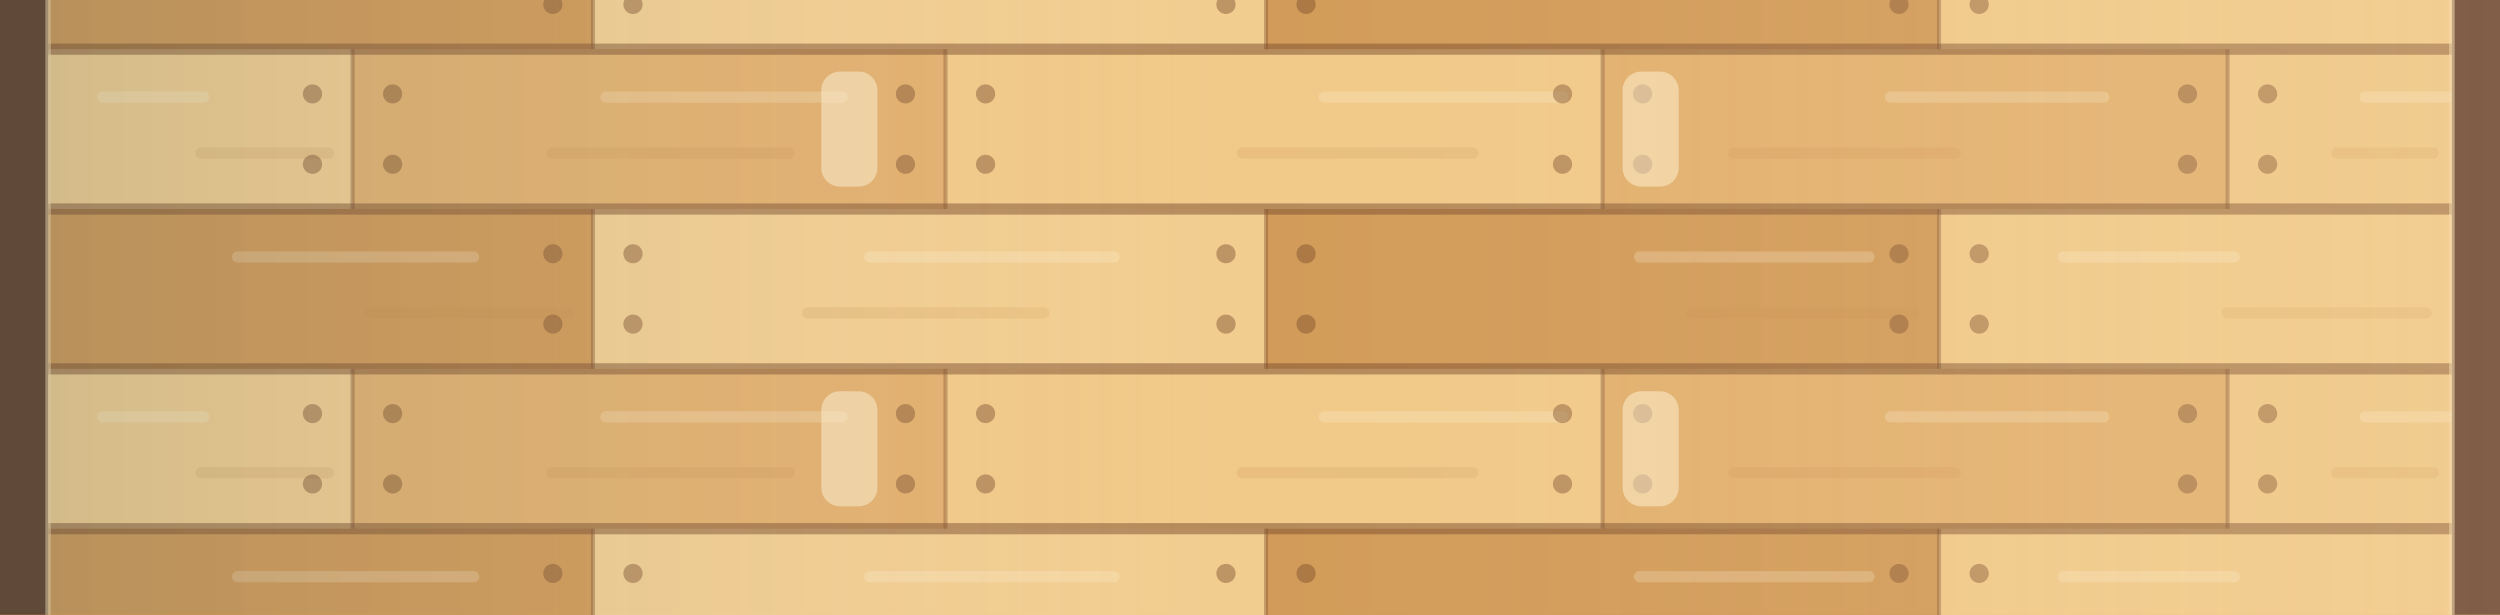
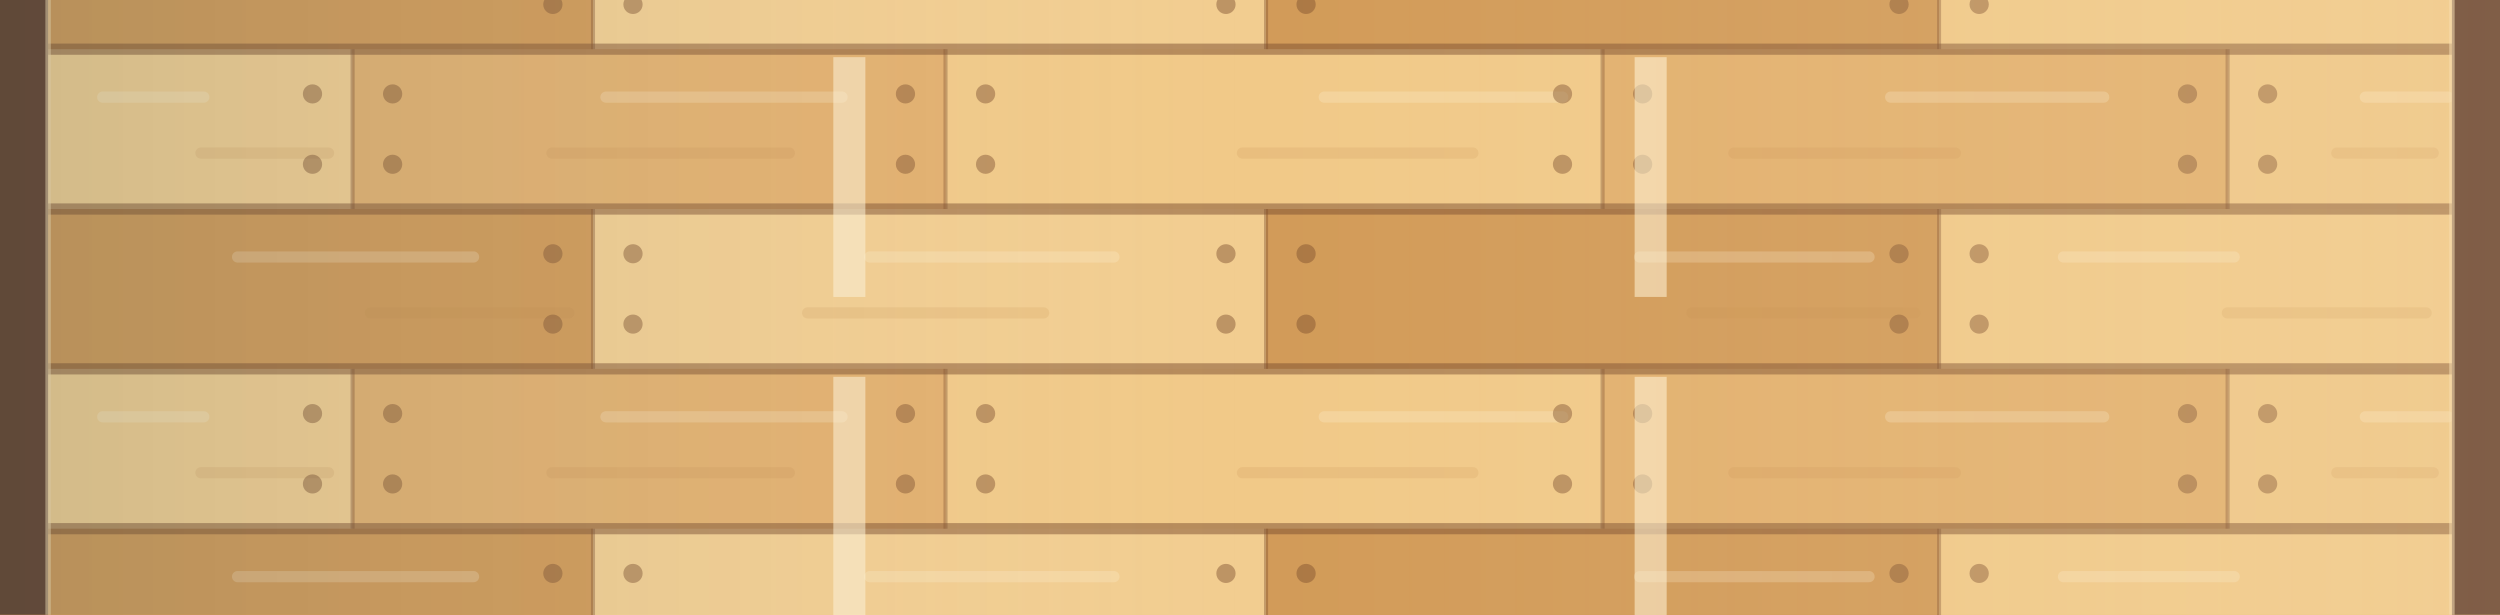
<svg xmlns="http://www.w3.org/2000/svg" width="366" height="90" viewBox="0 0 366 90">
  <rect width="366" height="90" fill="#E2AF6C" />
  <rect x="0" y="-39.6" width="51.62" height="24" fill="#f2cc8e" />
  <rect x="51.62" y="-39.6" width="86.8" height="24" fill="#e3b06e" />
  <rect x="138.42" y="-39.6" width="96.2" height="24" fill="#f1c988" />
  <rect x="234.62" y="-39.6" width="91.5" height="24" fill="#e2b06d" />
  <rect x="326.12" y="-39.6" width="39.88" height="24" fill="#eec584" />
  <rect x="0" y="-16.2" width="86.81" height="24" fill="#d29a57" />
  <rect x="86.81" y="-16.2" width="98.54" height="24" fill="#f2cd90" />
  <rect x="185.35" y="-16.2" width="98.53" height="24" fill="#d29b58" />
  <rect x="283.88" y="-16.2" width="82.12" height="24" fill="#f0c887" />
  <rect x="0" y="7.2" width="51.62" height="24" fill="#f2cc8e" />
  <rect x="51.62" y="7.2" width="86.8" height="24" fill="#e3b06e" />
  <rect x="138.42" y="7.2" width="96.2" height="24" fill="#f1c988" />
  <rect x="234.62" y="7.2" width="91.5" height="24" fill="#e2b06d" />
  <rect x="326.12" y="7.2" width="39.88" height="24" fill="#eec584" />
  <rect x="0" y="30.6" width="86.81" height="24" fill="#d29a57" />
  <rect x="86.81" y="30.6" width="98.54" height="24" fill="#f2cd90" />
  <rect x="185.35" y="30.6" width="98.53" height="24" fill="#d29b58" />
  <rect x="283.88" y="30.6" width="82.12" height="24" fill="#f0c887" />
  <rect x="0" y="54" width="51.62" height="24" fill="#f2cc8e" />
  <rect x="51.62" y="54" width="86.8" height="24" fill="#e3b06e" />
  <rect x="138.42" y="54" width="96.2" height="24" fill="#f1c988" />
  <rect x="234.62" y="54" width="91.5" height="24" fill="#e2b06d" />
  <rect x="326.12" y="54" width="39.88" height="24" fill="#eec584" />
  <rect x="0" y="77.4" width="86.81" height="24" fill="#d29a57" />
  <rect x="86.81" y="77.4" width="98.54" height="24" fill="#f2cd90" />
  <rect x="185.35" y="77.4" width="98.53" height="24" fill="#d29b58" />
  <rect x="283.88" y="77.4" width="82.12" height="24" fill="#f0c887" />
  <rect x="0" y="100.8" width="51.62" height="24" fill="#f2cc8e" />
  <rect x="51.62" y="100.8" width="86.8" height="24" fill="#e3b06e" />
  <rect x="138.42" y="100.8" width="96.2" height="24" fill="#f1c988" />
  <rect x="234.62" y="100.8" width="91.5" height="24" fill="#e2b06d" />
  <rect x="326.12" y="100.8" width="39.88" height="24" fill="#eec584" />
  <rect x="0" y="124.2" width="86.81" height="24" fill="#d29a57" />
  <rect x="86.81" y="124.2" width="98.54" height="24" fill="#f2cd90" />
  <rect x="185.35" y="124.2" width="98.53" height="24" fill="#d29b58" />
  <rect x="283.88" y="124.2" width="82.12" height="24" fill="#f0c887" />
  <path d="M15.04 -32.58H29.84" stroke="#FFF6DE" stroke-opacity="0.22" stroke-width="1.64" stroke-linecap="round" />
  <path d="M29.42 -24.39H48.1" stroke="#BE8448" stroke-opacity="0.16" stroke-width="1.64" stroke-linecap="round" />
  <path d="M88.71 -32.58H123.27" stroke="#FFF6DE" stroke-opacity="0.22" stroke-width="1.64" stroke-linecap="round" />
  <path d="M80.8 -24.39H115.57" stroke="#BE8448" stroke-opacity="0.16" stroke-width="1.64" stroke-linecap="round" />
  <path d="M193.87 -32.58H228.78" stroke="#FFF6DE" stroke-opacity="0.22" stroke-width="1.64" stroke-linecap="round" />
  <path d="M181.89 -24.39H215.63" stroke="#BE8448" stroke-opacity="0.16" stroke-width="1.64" stroke-linecap="round" />
  <path d="M276.79 -32.58H307.98" stroke="#FFF6DE" stroke-opacity="0.22" stroke-width="1.64" stroke-linecap="round" />
  <path d="M253.83 -24.39H286.28" stroke="#BE8448" stroke-opacity="0.16" stroke-width="1.64" stroke-linecap="round" />
  <path d="M346.28 -32.58H358.42" stroke="#FFF6DE" stroke-opacity="0.22" stroke-width="1.64" stroke-linecap="round" />
  <path d="M342.1 -24.39H356.23" stroke="#BE8448" stroke-opacity="0.16" stroke-width="1.64" stroke-linecap="round" />
  <path d="M34.78 -9.18H69.33" stroke="#FFF6DE" stroke-opacity="0.22" stroke-width="1.64" stroke-linecap="round" />
  <path d="M54.21 -0.99H83.29" stroke="#BE8448" stroke-opacity="0.16" stroke-width="1.64" stroke-linecap="round" />
  <path d="M127.33 -9.18H163.08" stroke="#FFF6DE" stroke-opacity="0.22" stroke-width="1.64" stroke-linecap="round" />
  <path d="M118.23 -0.99H152.79" stroke="#BE8448" stroke-opacity="0.16" stroke-width="1.64" stroke-linecap="round" />
  <path d="M240.03 -9.18H273.63" stroke="#FFF6DE" stroke-opacity="0.22" stroke-width="1.64" stroke-linecap="round" />
  <path d="M247.7 -0.99H280.37" stroke="#BE8448" stroke-opacity="0.16" stroke-width="1.64" stroke-linecap="round" />
  <path d="M302.09 -9.18H327.09" stroke="#FFF6DE" stroke-opacity="0.22" stroke-width="1.64" stroke-linecap="round" />
  <path d="M326.09 -0.99H355.19" stroke="#BE8448" stroke-opacity="0.16" stroke-width="1.64" stroke-linecap="round" />
  <path d="M15.04 14.22H29.84" stroke="#FFF6DE" stroke-opacity="0.22" stroke-width="1.64" stroke-linecap="round" />
  <path d="M29.42 22.41H48.1" stroke="#BE8448" stroke-opacity="0.16" stroke-width="1.64" stroke-linecap="round" />
  <path d="M88.71 14.22H123.27" stroke="#FFF6DE" stroke-opacity="0.22" stroke-width="1.64" stroke-linecap="round" />
  <path d="M80.8 22.41H115.57" stroke="#BE8448" stroke-opacity="0.16" stroke-width="1.64" stroke-linecap="round" />
  <path d="M193.87 14.22H228.78" stroke="#FFF6DE" stroke-opacity="0.22" stroke-width="1.64" stroke-linecap="round" />
  <path d="M181.89 22.41H215.63" stroke="#BE8448" stroke-opacity="0.16" stroke-width="1.64" stroke-linecap="round" />
  <path d="M276.79 14.22H307.98" stroke="#FFF6DE" stroke-opacity="0.22" stroke-width="1.64" stroke-linecap="round" />
  <path d="M253.83 22.41H286.28" stroke="#BE8448" stroke-opacity="0.16" stroke-width="1.64" stroke-linecap="round" />
  <path d="M346.28 14.22H358.42" stroke="#FFF6DE" stroke-opacity="0.22" stroke-width="1.64" stroke-linecap="round" />
  <path d="M342.1 22.41H356.23" stroke="#BE8448" stroke-opacity="0.16" stroke-width="1.64" stroke-linecap="round" />
  <path d="M34.78 37.62H69.33" stroke="#FFF6DE" stroke-opacity="0.22" stroke-width="1.64" stroke-linecap="round" />
  <path d="M54.21 45.81H83.29" stroke="#BE8448" stroke-opacity="0.16" stroke-width="1.64" stroke-linecap="round" />
  <path d="M127.33 37.62H163.08" stroke="#FFF6DE" stroke-opacity="0.22" stroke-width="1.64" stroke-linecap="round" />
  <path d="M118.23 45.81H152.79" stroke="#BE8448" stroke-opacity="0.16" stroke-width="1.64" stroke-linecap="round" />
  <path d="M240.03 37.62H273.63" stroke="#FFF6DE" stroke-opacity="0.22" stroke-width="1.64" stroke-linecap="round" />
  <path d="M247.7 45.81H280.37" stroke="#BE8448" stroke-opacity="0.16" stroke-width="1.64" stroke-linecap="round" />
  <path d="M302.09 37.62H327.09" stroke="#FFF6DE" stroke-opacity="0.22" stroke-width="1.64" stroke-linecap="round" />
  <path d="M326.09 45.81H355.19" stroke="#BE8448" stroke-opacity="0.16" stroke-width="1.64" stroke-linecap="round" />
  <path d="M15.04 61.02H29.84" stroke="#FFF6DE" stroke-opacity="0.22" stroke-width="1.64" stroke-linecap="round" />
  <path d="M29.42 69.21H48.1" stroke="#BE8448" stroke-opacity="0.16" stroke-width="1.64" stroke-linecap="round" />
  <path d="M88.71 61.02H123.27" stroke="#FFF6DE" stroke-opacity="0.22" stroke-width="1.64" stroke-linecap="round" />
  <path d="M80.8 69.21H115.57" stroke="#BE8448" stroke-opacity="0.16" stroke-width="1.64" stroke-linecap="round" />
  <path d="M193.87 61.02H228.78" stroke="#FFF6DE" stroke-opacity="0.22" stroke-width="1.64" stroke-linecap="round" />
  <path d="M181.89 69.21H215.63" stroke="#BE8448" stroke-opacity="0.16" stroke-width="1.64" stroke-linecap="round" />
  <path d="M276.79 61.02H307.98" stroke="#FFF6DE" stroke-opacity="0.22" stroke-width="1.64" stroke-linecap="round" />
  <path d="M253.83 69.21H286.28" stroke="#BE8448" stroke-opacity="0.16" stroke-width="1.64" stroke-linecap="round" />
  <path d="M346.28 61.02H358.42" stroke="#FFF6DE" stroke-opacity="0.22" stroke-width="1.64" stroke-linecap="round" />
  <path d="M342.1 69.21H356.23" stroke="#BE8448" stroke-opacity="0.16" stroke-width="1.64" stroke-linecap="round" />
  <path d="M34.78 84.42H69.33" stroke="#FFF6DE" stroke-opacity="0.22" stroke-width="1.64" stroke-linecap="round" />
  <path d="M54.21 92.61H83.29" stroke="#BE8448" stroke-opacity="0.16" stroke-width="1.64" stroke-linecap="round" />
  <path d="M127.33 84.42H163.08" stroke="#FFF6DE" stroke-opacity="0.22" stroke-width="1.64" stroke-linecap="round" />
  <path d="M118.23 92.61H152.79" stroke="#BE8448" stroke-opacity="0.16" stroke-width="1.64" stroke-linecap="round" />
  <path d="M240.03 84.42H273.63" stroke="#FFF6DE" stroke-opacity="0.22" stroke-width="1.64" stroke-linecap="round" />
  <path d="M247.7 92.61H280.37" stroke="#BE8448" stroke-opacity="0.16" stroke-width="1.64" stroke-linecap="round" />
  <path d="M302.09 84.42H327.09" stroke="#FFF6DE" stroke-opacity="0.22" stroke-width="1.64" stroke-linecap="round" />
  <path d="M326.09 92.61H355.19" stroke="#BE8448" stroke-opacity="0.16" stroke-width="1.64" stroke-linecap="round" />
  <path d="M15.04 107.82H29.84" stroke="#FFF6DE" stroke-opacity="0.22" stroke-width="1.64" stroke-linecap="round" />
  <path d="M29.42 116.01H48.1" stroke="#BE8448" stroke-opacity="0.16" stroke-width="1.64" stroke-linecap="round" />
  <path d="M88.71 107.82H123.27" stroke="#FFF6DE" stroke-opacity="0.22" stroke-width="1.64" stroke-linecap="round" />
  <path d="M80.8 116.01H115.57" stroke="#BE8448" stroke-opacity="0.16" stroke-width="1.64" stroke-linecap="round" />
  <path d="M193.87 107.82H228.78" stroke="#FFF6DE" stroke-opacity="0.22" stroke-width="1.64" stroke-linecap="round" />
  <path d="M181.89 116.01H215.63" stroke="#BE8448" stroke-opacity="0.16" stroke-width="1.64" stroke-linecap="round" />
  <path d="M276.79 107.82H307.98" stroke="#FFF6DE" stroke-opacity="0.22" stroke-width="1.64" stroke-linecap="round" />
  <path d="M253.83 116.01H286.28" stroke="#BE8448" stroke-opacity="0.16" stroke-width="1.64" stroke-linecap="round" />
  <path d="M346.28 107.82H358.42" stroke="#FFF6DE" stroke-opacity="0.22" stroke-width="1.64" stroke-linecap="round" />
  <path d="M342.1 116.01H356.23" stroke="#BE8448" stroke-opacity="0.16" stroke-width="1.64" stroke-linecap="round" />
  <path d="M34.78 131.22H69.33" stroke="#FFF6DE" stroke-opacity="0.22" stroke-width="1.64" stroke-linecap="round" />
  <path d="M54.21 139.41H83.29" stroke="#BE8448" stroke-opacity="0.16" stroke-width="1.64" stroke-linecap="round" />
  <path d="M127.33 131.22H163.08" stroke="#FFF6DE" stroke-opacity="0.22" stroke-width="1.64" stroke-linecap="round" />
  <path d="M118.23 139.41H152.79" stroke="#BE8448" stroke-opacity="0.16" stroke-width="1.64" stroke-linecap="round" />
  <path d="M240.03 131.22H273.63" stroke="#FFF6DE" stroke-opacity="0.22" stroke-width="1.64" stroke-linecap="round" />
  <path d="M247.7 139.41H280.37" stroke="#BE8448" stroke-opacity="0.16" stroke-width="1.64" stroke-linecap="round" />
  <path d="M302.09 131.22H327.09" stroke="#FFF6DE" stroke-opacity="0.22" stroke-width="1.64" stroke-linecap="round" />
  <path d="M326.09 139.41H355.19" stroke="#BE8448" stroke-opacity="0.16" stroke-width="1.64" stroke-linecap="round" />
  <path d="M51.62 -39.6V-16.2" stroke="#7D4E2E" stroke-opacity=".38" stroke-width="0.6" />
  <path d="M138.42 -39.6V-16.2" stroke="#7D4E2E" stroke-opacity=".38" stroke-width="0.6" />
  <path d="M234.62 -39.6V-16.2" stroke="#7D4E2E" stroke-opacity=".38" stroke-width="0.6" />
  <path d="M326.12 -39.6V-16.2" stroke="#7D4E2E" stroke-opacity=".38" stroke-width="0.6" />
  <path d="M0 -39.6H366" stroke="#7D4E2E" stroke-opacity=".5" stroke-width="1.64" />
  <path d="M86.81 -16.2V7.2" stroke="#7D4E2E" stroke-opacity=".38" stroke-width="0.6" />
  <path d="M185.35 -16.2V7.2" stroke="#7D4E2E" stroke-opacity=".38" stroke-width="0.6" />
  <path d="M283.88 -16.2V7.2" stroke="#7D4E2E" stroke-opacity=".38" stroke-width="0.6" />
  <path d="M0 -16.2H366" stroke="#7D4E2E" stroke-opacity=".5" stroke-width="1.64" />
  <path d="M51.62 7.2V30.6" stroke="#7D4E2E" stroke-opacity=".38" stroke-width="0.6" />
  <path d="M138.42 7.2V30.6" stroke="#7D4E2E" stroke-opacity=".38" stroke-width="0.6" />
  <path d="M234.62 7.2V30.6" stroke="#7D4E2E" stroke-opacity=".38" stroke-width="0.6" />
  <path d="M326.12 7.2V30.6" stroke="#7D4E2E" stroke-opacity=".38" stroke-width="0.6" />
  <path d="M0 7.2H366" stroke="#7D4E2E" stroke-opacity=".5" stroke-width="1.64" />
  <path d="M86.81 30.6V54" stroke="#7D4E2E" stroke-opacity=".38" stroke-width="0.6" />
  <path d="M185.35 30.6V54" stroke="#7D4E2E" stroke-opacity=".38" stroke-width="0.6" />
  <path d="M283.88 30.6V54" stroke="#7D4E2E" stroke-opacity=".38" stroke-width="0.6" />
  <path d="M0 30.6H366" stroke="#7D4E2E" stroke-opacity=".5" stroke-width="1.64" />
  <path d="M51.62 54V77.4" stroke="#7D4E2E" stroke-opacity=".38" stroke-width="0.6" />
  <path d="M138.42 54V77.4" stroke="#7D4E2E" stroke-opacity=".38" stroke-width="0.6" />
  <path d="M234.62 54V77.4" stroke="#7D4E2E" stroke-opacity=".38" stroke-width="0.6" />
  <path d="M326.12 54V77.4" stroke="#7D4E2E" stroke-opacity=".38" stroke-width="0.6" />
  <path d="M0 54H366" stroke="#7D4E2E" stroke-opacity=".5" stroke-width="1.64" />
  <path d="M86.81 77.4V100.8" stroke="#7D4E2E" stroke-opacity=".38" stroke-width="0.6" />
  <path d="M185.35 77.4V100.8" stroke="#7D4E2E" stroke-opacity=".38" stroke-width="0.6" />
  <path d="M283.88 77.4V100.8" stroke="#7D4E2E" stroke-opacity=".38" stroke-width="0.6" />
  <path d="M0 77.4H366" stroke="#7D4E2E" stroke-opacity=".5" stroke-width="1.64" />
  <path d="M51.62 100.8V124.2" stroke="#7D4E2E" stroke-opacity=".38" stroke-width="0.6" />
  <path d="M138.42 100.8V124.2" stroke="#7D4E2E" stroke-opacity=".38" stroke-width="0.6" />
  <path d="M234.62 100.8V124.2" stroke="#7D4E2E" stroke-opacity=".38" stroke-width="0.6" />
  <path d="M326.12 100.8V124.2" stroke="#7D4E2E" stroke-opacity=".38" stroke-width="0.6" />
  <path d="M0 100.8H366" stroke="#7D4E2E" stroke-opacity=".5" stroke-width="1.64" />
  <path d="M86.81 124.2V147.6" stroke="#7D4E2E" stroke-opacity=".38" stroke-width="0.6" />
  <path d="M185.35 124.2V147.6" stroke="#7D4E2E" stroke-opacity=".38" stroke-width="0.6" />
  <path d="M283.88 124.2V147.6" stroke="#7D4E2E" stroke-opacity=".38" stroke-width="0.6" />
  <path d="M0 124.2H366" stroke="#7D4E2E" stroke-opacity=".5" stroke-width="1.64" />
  <ellipse cx="45.75" cy="-33.05" rx="1.41" ry="1.4" fill="#7D4E2E" fill-opacity=".45" />
  <ellipse cx="45.75" cy="-22.75" rx="1.41" ry="1.4" fill="#7D4E2E" fill-opacity=".45" />
  <ellipse cx="57.48" cy="-33.05" rx="1.41" ry="1.4" fill="#7D4E2E" fill-opacity=".45" />
  <ellipse cx="57.48" cy="-22.75" rx="1.41" ry="1.4" fill="#7D4E2E" fill-opacity=".45" />
  <ellipse cx="132.56" cy="-33.05" rx="1.41" ry="1.4" fill="#7D4E2E" fill-opacity=".45" />
  <ellipse cx="132.56" cy="-22.75" rx="1.41" ry="1.4" fill="#7D4E2E" fill-opacity=".45" />
  <ellipse cx="144.29" cy="-33.05" rx="1.41" ry="1.4" fill="#7D4E2E" fill-opacity=".45" />
  <ellipse cx="144.29" cy="-22.75" rx="1.41" ry="1.4" fill="#7D4E2E" fill-opacity=".45" />
  <ellipse cx="228.75" cy="-33.05" rx="1.41" ry="1.4" fill="#7D4E2E" fill-opacity=".45" />
  <ellipse cx="228.75" cy="-22.75" rx="1.41" ry="1.4" fill="#7D4E2E" fill-opacity=".45" />
  <ellipse cx="240.48" cy="-33.05" rx="1.41" ry="1.4" fill="#7D4E2E" fill-opacity=".45" />
  <ellipse cx="240.48" cy="-22.75" rx="1.41" ry="1.4" fill="#7D4E2E" fill-opacity=".45" />
  <ellipse cx="320.25" cy="-33.05" rx="1.41" ry="1.4" fill="#7D4E2E" fill-opacity=".45" />
  <ellipse cx="320.25" cy="-22.75" rx="1.41" ry="1.4" fill="#7D4E2E" fill-opacity=".45" />
  <ellipse cx="331.98" cy="-33.05" rx="1.41" ry="1.4" fill="#7D4E2E" fill-opacity=".45" />
  <ellipse cx="331.98" cy="-22.75" rx="1.41" ry="1.4" fill="#7D4E2E" fill-opacity=".45" />
  <ellipse cx="80.94" cy="-9.65" rx="1.41" ry="1.4" fill="#7D4E2E" fill-opacity=".45" />
  <ellipse cx="80.94" cy="0.65" rx="1.41" ry="1.4" fill="#7D4E2E" fill-opacity=".45" />
  <ellipse cx="92.67" cy="-9.65" rx="1.41" ry="1.4" fill="#7D4E2E" fill-opacity=".45" />
  <ellipse cx="92.67" cy="0.65" rx="1.41" ry="1.4" fill="#7D4E2E" fill-opacity=".45" />
  <ellipse cx="179.48" cy="-9.65" rx="1.41" ry="1.4" fill="#7D4E2E" fill-opacity=".45" />
  <ellipse cx="179.48" cy="0.65" rx="1.41" ry="1.4" fill="#7D4E2E" fill-opacity=".45" />
  <ellipse cx="191.21" cy="-9.65" rx="1.41" ry="1.4" fill="#7D4E2E" fill-opacity=".45" />
  <ellipse cx="191.21" cy="0.65" rx="1.41" ry="1.4" fill="#7D4E2E" fill-opacity=".45" />
  <ellipse cx="278.02" cy="-9.65" rx="1.41" ry="1.4" fill="#7D4E2E" fill-opacity=".45" />
  <ellipse cx="278.02" cy="0.65" rx="1.41" ry="1.4" fill="#7D4E2E" fill-opacity=".45" />
  <ellipse cx="289.75" cy="-9.65" rx="1.41" ry="1.4" fill="#7D4E2E" fill-opacity=".45" />
  <ellipse cx="289.75" cy="0.65" rx="1.41" ry="1.4" fill="#7D4E2E" fill-opacity=".45" />
  <ellipse cx="45.75" cy="13.75" rx="1.41" ry="1.4" fill="#7D4E2E" fill-opacity=".45" />
  <ellipse cx="45.75" cy="24.05" rx="1.41" ry="1.4" fill="#7D4E2E" fill-opacity=".45" />
  <ellipse cx="57.48" cy="13.75" rx="1.41" ry="1.4" fill="#7D4E2E" fill-opacity=".45" />
  <ellipse cx="57.48" cy="24.05" rx="1.41" ry="1.4" fill="#7D4E2E" fill-opacity=".45" />
  <ellipse cx="132.56" cy="13.75" rx="1.41" ry="1.4" fill="#7D4E2E" fill-opacity=".45" />
  <ellipse cx="132.56" cy="24.05" rx="1.41" ry="1.4" fill="#7D4E2E" fill-opacity=".45" />
  <ellipse cx="144.29" cy="13.75" rx="1.41" ry="1.4" fill="#7D4E2E" fill-opacity=".45" />
  <ellipse cx="144.29" cy="24.05" rx="1.41" ry="1.4" fill="#7D4E2E" fill-opacity=".45" />
  <ellipse cx="228.75" cy="13.75" rx="1.41" ry="1.4" fill="#7D4E2E" fill-opacity=".45" />
  <ellipse cx="228.75" cy="24.05" rx="1.41" ry="1.4" fill="#7D4E2E" fill-opacity=".45" />
  <ellipse cx="240.48" cy="13.75" rx="1.41" ry="1.4" fill="#7D4E2E" fill-opacity=".45" />
  <ellipse cx="240.48" cy="24.05" rx="1.41" ry="1.4" fill="#7D4E2E" fill-opacity=".45" />
  <ellipse cx="320.25" cy="13.75" rx="1.41" ry="1.4" fill="#7D4E2E" fill-opacity=".45" />
  <ellipse cx="320.25" cy="24.05" rx="1.41" ry="1.4" fill="#7D4E2E" fill-opacity=".45" />
  <ellipse cx="331.98" cy="13.75" rx="1.41" ry="1.4" fill="#7D4E2E" fill-opacity=".45" />
  <ellipse cx="331.98" cy="24.05" rx="1.41" ry="1.4" fill="#7D4E2E" fill-opacity=".45" />
  <ellipse cx="80.94" cy="37.15" rx="1.41" ry="1.4" fill="#7D4E2E" fill-opacity=".45" />
  <ellipse cx="80.94" cy="47.45" rx="1.41" ry="1.4" fill="#7D4E2E" fill-opacity=".45" />
  <ellipse cx="92.67" cy="37.15" rx="1.41" ry="1.4" fill="#7D4E2E" fill-opacity=".45" />
  <ellipse cx="92.67" cy="47.45" rx="1.41" ry="1.4" fill="#7D4E2E" fill-opacity=".45" />
  <ellipse cx="179.48" cy="37.15" rx="1.41" ry="1.4" fill="#7D4E2E" fill-opacity=".45" />
  <ellipse cx="179.48" cy="47.45" rx="1.41" ry="1.4" fill="#7D4E2E" fill-opacity=".45" />
  <ellipse cx="191.21" cy="37.15" rx="1.41" ry="1.4" fill="#7D4E2E" fill-opacity=".45" />
  <ellipse cx="191.21" cy="47.45" rx="1.41" ry="1.4" fill="#7D4E2E" fill-opacity=".45" />
  <ellipse cx="278.02" cy="37.15" rx="1.41" ry="1.4" fill="#7D4E2E" fill-opacity=".45" />
  <ellipse cx="278.02" cy="47.45" rx="1.41" ry="1.4" fill="#7D4E2E" fill-opacity=".45" />
  <ellipse cx="289.75" cy="37.15" rx="1.41" ry="1.4" fill="#7D4E2E" fill-opacity=".45" />
  <ellipse cx="289.75" cy="47.45" rx="1.41" ry="1.4" fill="#7D4E2E" fill-opacity=".45" />
  <ellipse cx="45.75" cy="60.55" rx="1.41" ry="1.4" fill="#7D4E2E" fill-opacity=".45" />
  <ellipse cx="45.75" cy="70.85" rx="1.41" ry="1.4" fill="#7D4E2E" fill-opacity=".45" />
  <ellipse cx="57.48" cy="60.55" rx="1.41" ry="1.4" fill="#7D4E2E" fill-opacity=".45" />
  <ellipse cx="57.48" cy="70.85" rx="1.41" ry="1.4" fill="#7D4E2E" fill-opacity=".45" />
  <ellipse cx="132.56" cy="60.55" rx="1.41" ry="1.4" fill="#7D4E2E" fill-opacity=".45" />
  <ellipse cx="132.56" cy="70.85" rx="1.41" ry="1.4" fill="#7D4E2E" fill-opacity=".45" />
  <ellipse cx="144.29" cy="60.55" rx="1.41" ry="1.4" fill="#7D4E2E" fill-opacity=".45" />
  <ellipse cx="144.29" cy="70.85" rx="1.41" ry="1.4" fill="#7D4E2E" fill-opacity=".45" />
  <ellipse cx="228.75" cy="60.55" rx="1.41" ry="1.4" fill="#7D4E2E" fill-opacity=".45" />
  <ellipse cx="228.75" cy="70.85" rx="1.41" ry="1.4" fill="#7D4E2E" fill-opacity=".45" />
  <ellipse cx="240.48" cy="60.55" rx="1.41" ry="1.4" fill="#7D4E2E" fill-opacity=".45" />
  <ellipse cx="240.48" cy="70.85" rx="1.41" ry="1.4" fill="#7D4E2E" fill-opacity=".45" />
  <ellipse cx="320.25" cy="60.55" rx="1.41" ry="1.4" fill="#7D4E2E" fill-opacity=".45" />
  <ellipse cx="320.25" cy="70.85" rx="1.41" ry="1.4" fill="#7D4E2E" fill-opacity=".45" />
  <ellipse cx="331.98" cy="60.55" rx="1.41" ry="1.4" fill="#7D4E2E" fill-opacity=".45" />
  <ellipse cx="331.98" cy="70.85" rx="1.41" ry="1.4" fill="#7D4E2E" fill-opacity=".45" />
  <ellipse cx="80.94" cy="83.95" rx="1.41" ry="1.4" fill="#7D4E2E" fill-opacity=".45" />
  <ellipse cx="80.94" cy="94.25" rx="1.41" ry="1.4" fill="#7D4E2E" fill-opacity=".45" />
  <ellipse cx="92.67" cy="83.95" rx="1.41" ry="1.4" fill="#7D4E2E" fill-opacity=".45" />
  <ellipse cx="92.67" cy="94.25" rx="1.41" ry="1.4" fill="#7D4E2E" fill-opacity=".45" />
  <ellipse cx="179.48" cy="83.95" rx="1.41" ry="1.4" fill="#7D4E2E" fill-opacity=".45" />
  <ellipse cx="179.48" cy="94.25" rx="1.41" ry="1.4" fill="#7D4E2E" fill-opacity=".45" />
  <ellipse cx="191.21" cy="83.95" rx="1.41" ry="1.4" fill="#7D4E2E" fill-opacity=".45" />
  <ellipse cx="191.21" cy="94.25" rx="1.41" ry="1.4" fill="#7D4E2E" fill-opacity=".45" />
  <ellipse cx="278.02" cy="83.95" rx="1.41" ry="1.4" fill="#7D4E2E" fill-opacity=".45" />
  <ellipse cx="278.02" cy="94.25" rx="1.41" ry="1.4" fill="#7D4E2E" fill-opacity=".45" />
  <ellipse cx="289.75" cy="83.95" rx="1.41" ry="1.4" fill="#7D4E2E" fill-opacity=".45" />
  <ellipse cx="289.75" cy="94.25" rx="1.41" ry="1.4" fill="#7D4E2E" fill-opacity=".45" />
  <ellipse cx="45.75" cy="107.35" rx="1.41" ry="1.4" fill="#7D4E2E" fill-opacity=".45" />
  <ellipse cx="45.75" cy="117.65" rx="1.41" ry="1.4" fill="#7D4E2E" fill-opacity=".45" />
  <ellipse cx="57.48" cy="107.35" rx="1.41" ry="1.4" fill="#7D4E2E" fill-opacity=".45" />
  <ellipse cx="57.48" cy="117.65" rx="1.41" ry="1.4" fill="#7D4E2E" fill-opacity=".45" />
  <ellipse cx="132.56" cy="107.35" rx="1.41" ry="1.4" fill="#7D4E2E" fill-opacity=".45" />
  <ellipse cx="132.56" cy="117.65" rx="1.41" ry="1.4" fill="#7D4E2E" fill-opacity=".45" />
  <ellipse cx="144.29" cy="107.35" rx="1.41" ry="1.4" fill="#7D4E2E" fill-opacity=".45" />
  <ellipse cx="144.29" cy="117.65" rx="1.41" ry="1.4" fill="#7D4E2E" fill-opacity=".45" />
  <ellipse cx="228.75" cy="107.35" rx="1.41" ry="1.4" fill="#7D4E2E" fill-opacity=".45" />
  <ellipse cx="228.75" cy="117.65" rx="1.41" ry="1.4" fill="#7D4E2E" fill-opacity=".45" />
  <ellipse cx="240.48" cy="107.35" rx="1.41" ry="1.4" fill="#7D4E2E" fill-opacity=".45" />
  <ellipse cx="240.48" cy="117.65" rx="1.41" ry="1.4" fill="#7D4E2E" fill-opacity=".45" />
  <ellipse cx="320.25" cy="107.35" rx="1.41" ry="1.4" fill="#7D4E2E" fill-opacity=".45" />
  <ellipse cx="320.25" cy="117.65" rx="1.41" ry="1.4" fill="#7D4E2E" fill-opacity=".45" />
  <ellipse cx="331.98" cy="107.35" rx="1.41" ry="1.4" fill="#7D4E2E" fill-opacity=".45" />
  <ellipse cx="331.98" cy="117.65" rx="1.41" ry="1.4" fill="#7D4E2E" fill-opacity=".45" />
  <ellipse cx="80.94" cy="130.75" rx="1.41" ry="1.4" fill="#7D4E2E" fill-opacity=".45" />
  <ellipse cx="80.94" cy="141.05" rx="1.41" ry="1.4" fill="#7D4E2E" fill-opacity=".45" />
  <ellipse cx="92.67" cy="130.75" rx="1.41" ry="1.4" fill="#7D4E2E" fill-opacity=".45" />
  <ellipse cx="92.67" cy="141.05" rx="1.41" ry="1.4" fill="#7D4E2E" fill-opacity=".45" />
  <ellipse cx="179.48" cy="130.75" rx="1.41" ry="1.4" fill="#7D4E2E" fill-opacity=".45" />
  <ellipse cx="179.48" cy="141.05" rx="1.41" ry="1.4" fill="#7D4E2E" fill-opacity=".45" />
  <ellipse cx="191.21" cy="130.75" rx="1.41" ry="1.4" fill="#7D4E2E" fill-opacity=".45" />
  <ellipse cx="191.21" cy="141.05" rx="1.41" ry="1.4" fill="#7D4E2E" fill-opacity=".45" />
  <ellipse cx="278.02" cy="130.75" rx="1.41" ry="1.4" fill="#7D4E2E" fill-opacity=".45" />
  <ellipse cx="278.02" cy="141.05" rx="1.41" ry="1.4" fill="#7D4E2E" fill-opacity=".45" />
  <ellipse cx="289.75" cy="130.75" rx="1.41" ry="1.4" fill="#7D4E2E" fill-opacity=".45" />
  <ellipse cx="289.75" cy="141.05" rx="1.41" ry="1.4" fill="#7D4E2E" fill-opacity=".45" />
-   <rect x="120.24" y="-36.32" width="8.21" height="16.84" rx="2.74" fill="#FFF4D6" fill-opacity=".5" />
-   <rect x="237.55" y="-36.32" width="8.21" height="16.84" rx="2.74" fill="#FFF4D6" fill-opacity=".5" />
-   <rect x="120.24" y="10.48" width="8.21" height="16.84" rx="2.74" fill="#FFF4D6" fill-opacity=".5" />
-   <rect x="237.55" y="10.48" width="8.21" height="16.84" rx="2.74" fill="#FFF4D6" fill-opacity=".5" />
-   <rect x="120.24" y="57.28" width="8.21" height="16.84" rx="2.74" fill="#FFF4D6" fill-opacity=".5" />
-   <rect x="237.55" y="57.28" width="8.21" height="16.84" rx="2.74" fill="#FFF4D6" fill-opacity=".5" />
-   <rect x="120.24" y="104.08" width="8.21" height="16.84" rx="2.74" fill="#FFF4D6" fill-opacity=".5" />
-   <rect x="237.55" y="104.08" width="8.21" height="16.84" rx="2.74" fill="#FFF4D6" fill-opacity=".5" />
+   <rect x="122" y="-38.43" width="4.69" height="35.1" fill="#FFF4D6" fill-opacity=".55" />
+   <rect x="239.31" y="-38.43" width="4.69" height="35.1" fill="#FFF4D6" fill-opacity=".55" />
+   <rect x="122" y="8.37" width="4.69" height="35.1" fill="#FFF4D6" fill-opacity=".55" />
+   <rect x="239.31" y="8.37" width="4.69" height="35.1" fill="#FFF4D6" fill-opacity=".55" />
+   <rect x="122" y="55.17" width="4.69" height="35.1" fill="#FFF4D6" fill-opacity=".55" />
+   <rect x="239.31" y="55.17" width="4.69" height="35.1" fill="#FFF4D6" fill-opacity=".55" />
+   <rect x="122" y="101.97" width="4.69" height="35.1" fill="#FFF4D6" fill-opacity=".55" />
+   <rect x="239.31" y="101.97" width="4.69" height="35.1" fill="#FFF4D6" fill-opacity=".55" />
  <rect x="0" y="0" width="7.04" height="90" fill="#6C4630" />
  <rect x="358.96" y="0" width="7.04" height="90" fill="#6C4630" />
  <path d="M7.04 0V90M358.96 0V90" stroke="#f5d9ac" stroke-opacity=".55" stroke-width="0.8" />
  <defs>
    <linearGradient id="l" x1="0" x2="1" y1="0" y2="0">
      <stop offset="0" stop-color="#1D5566" stop-opacity="0.16" />
      <stop offset=".5" stop-color="#FFFFFF" stop-opacity="0" />
      <stop offset="1" stop-color="#FFF4D8" stop-opacity="0.14" />
    </linearGradient>
  </defs>
  <rect width="366" height="90" fill="url(#l)" />
</svg>
